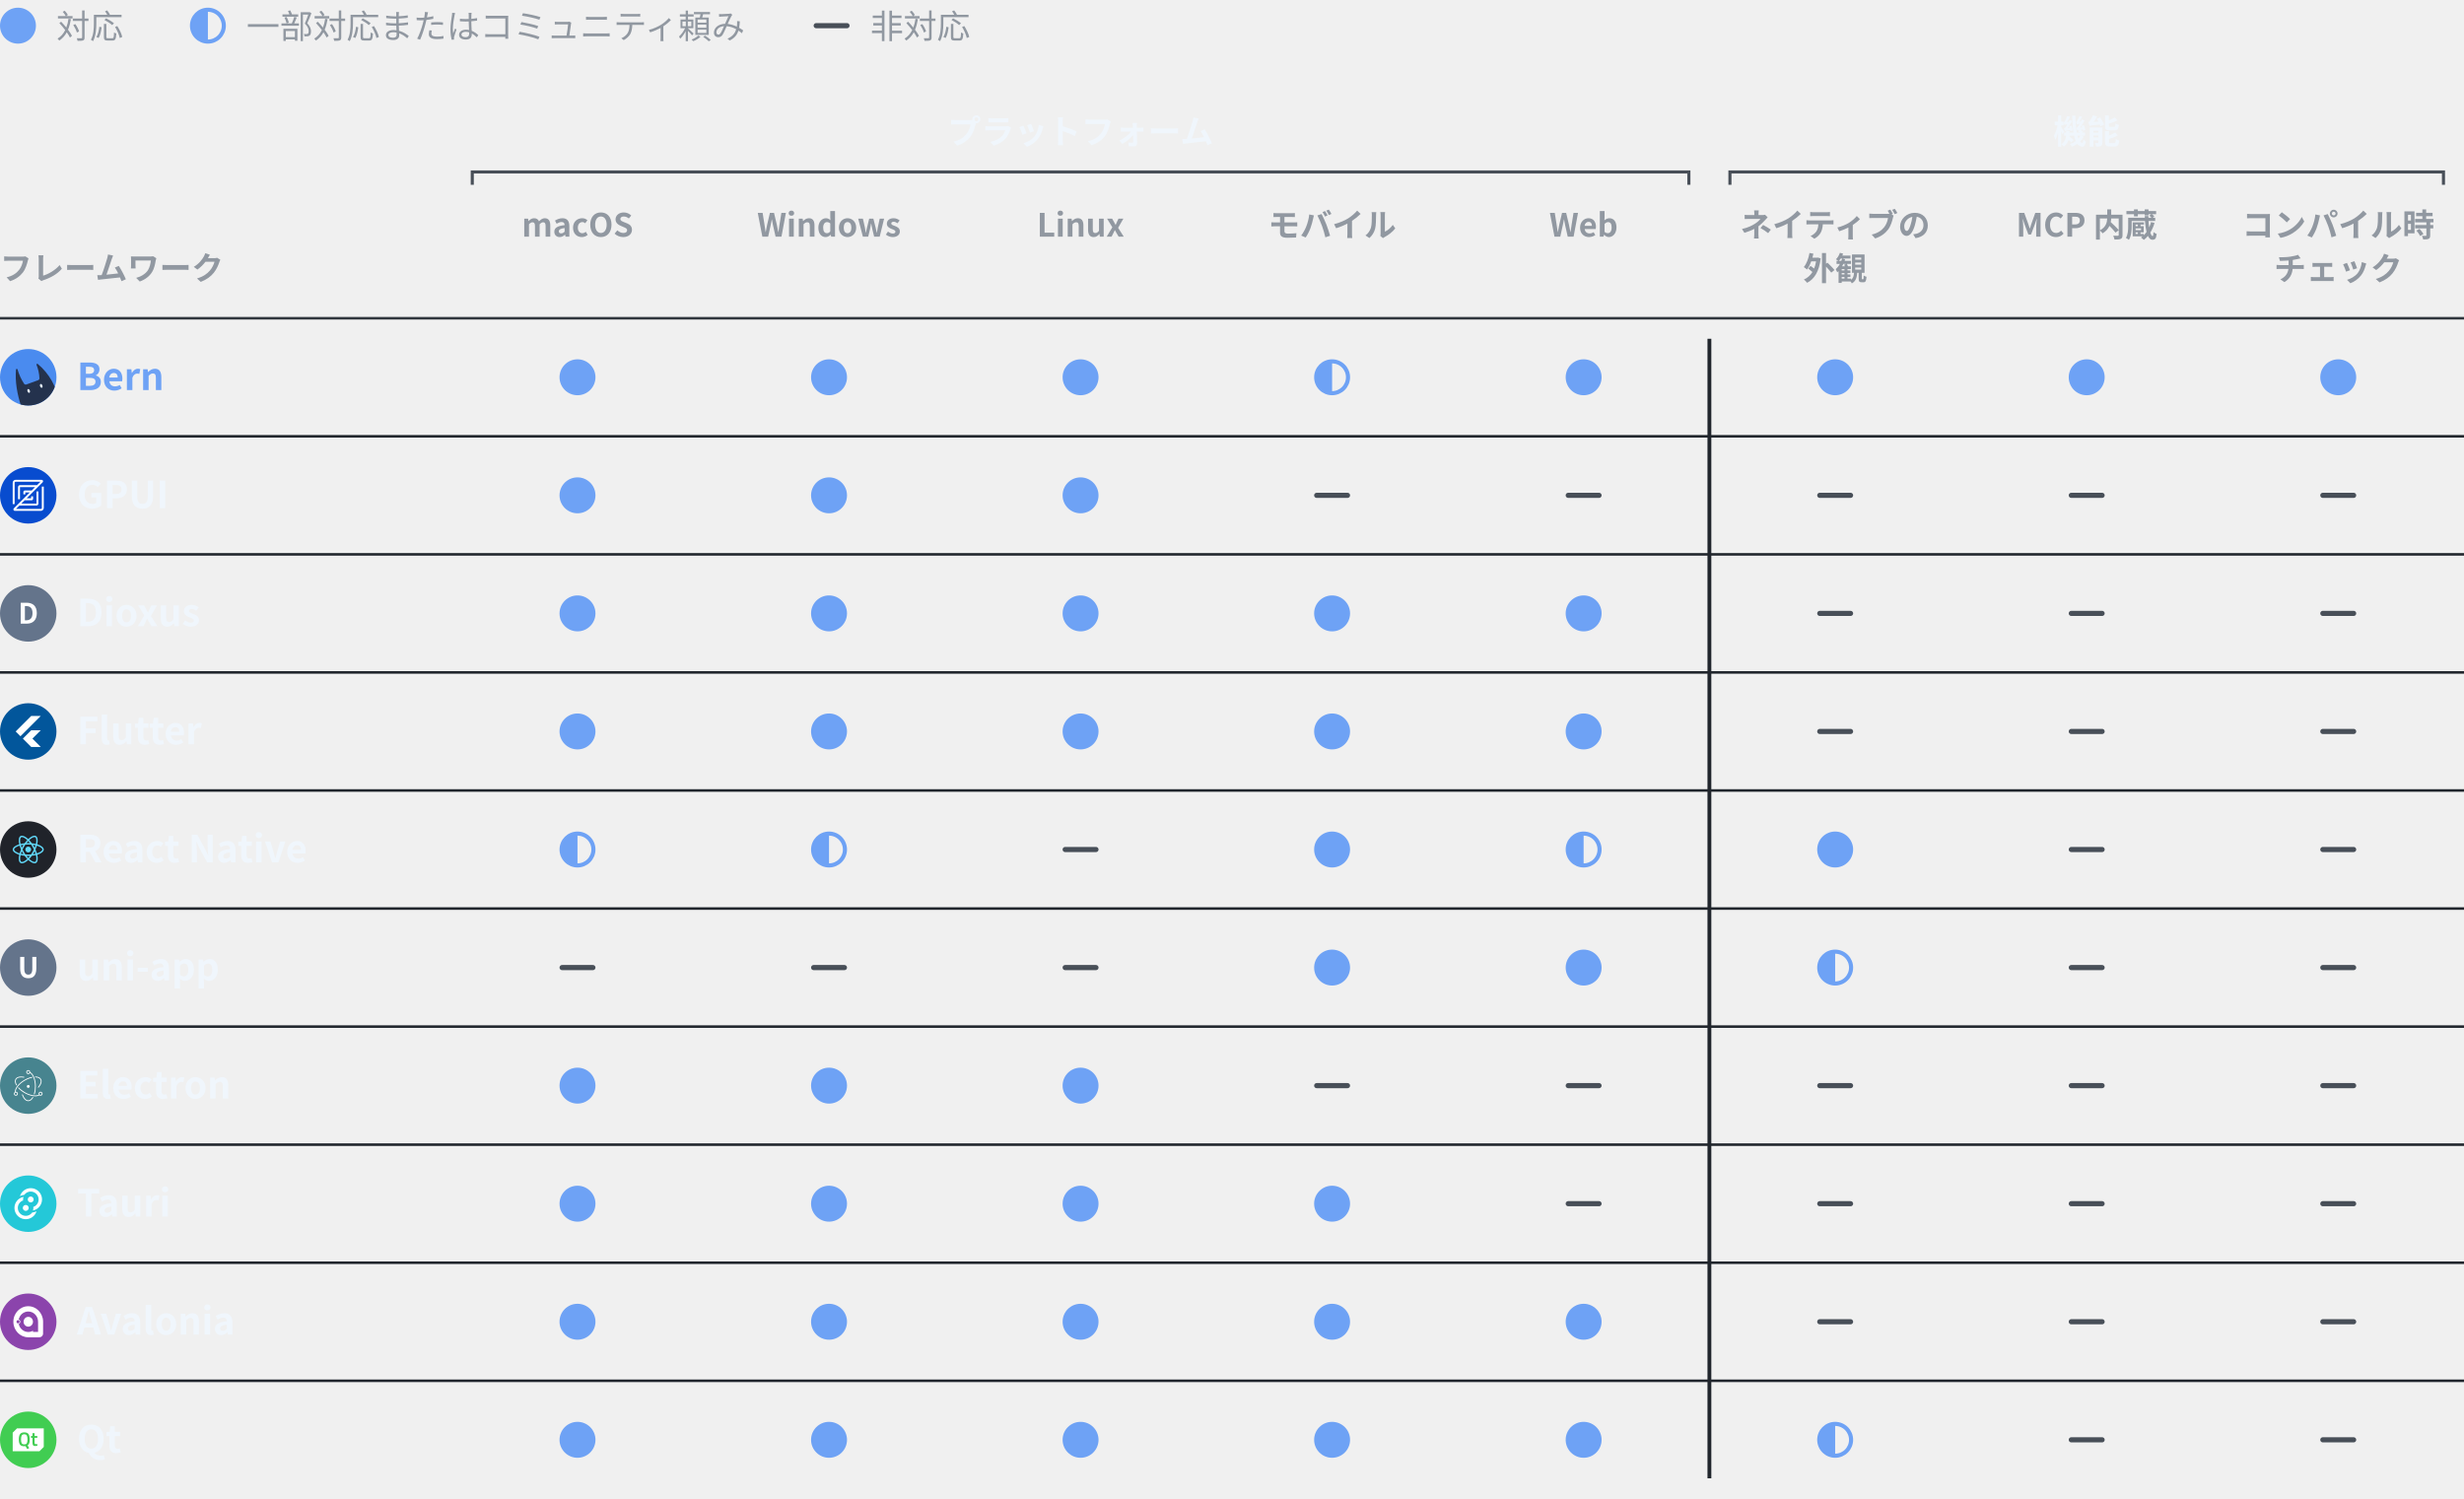
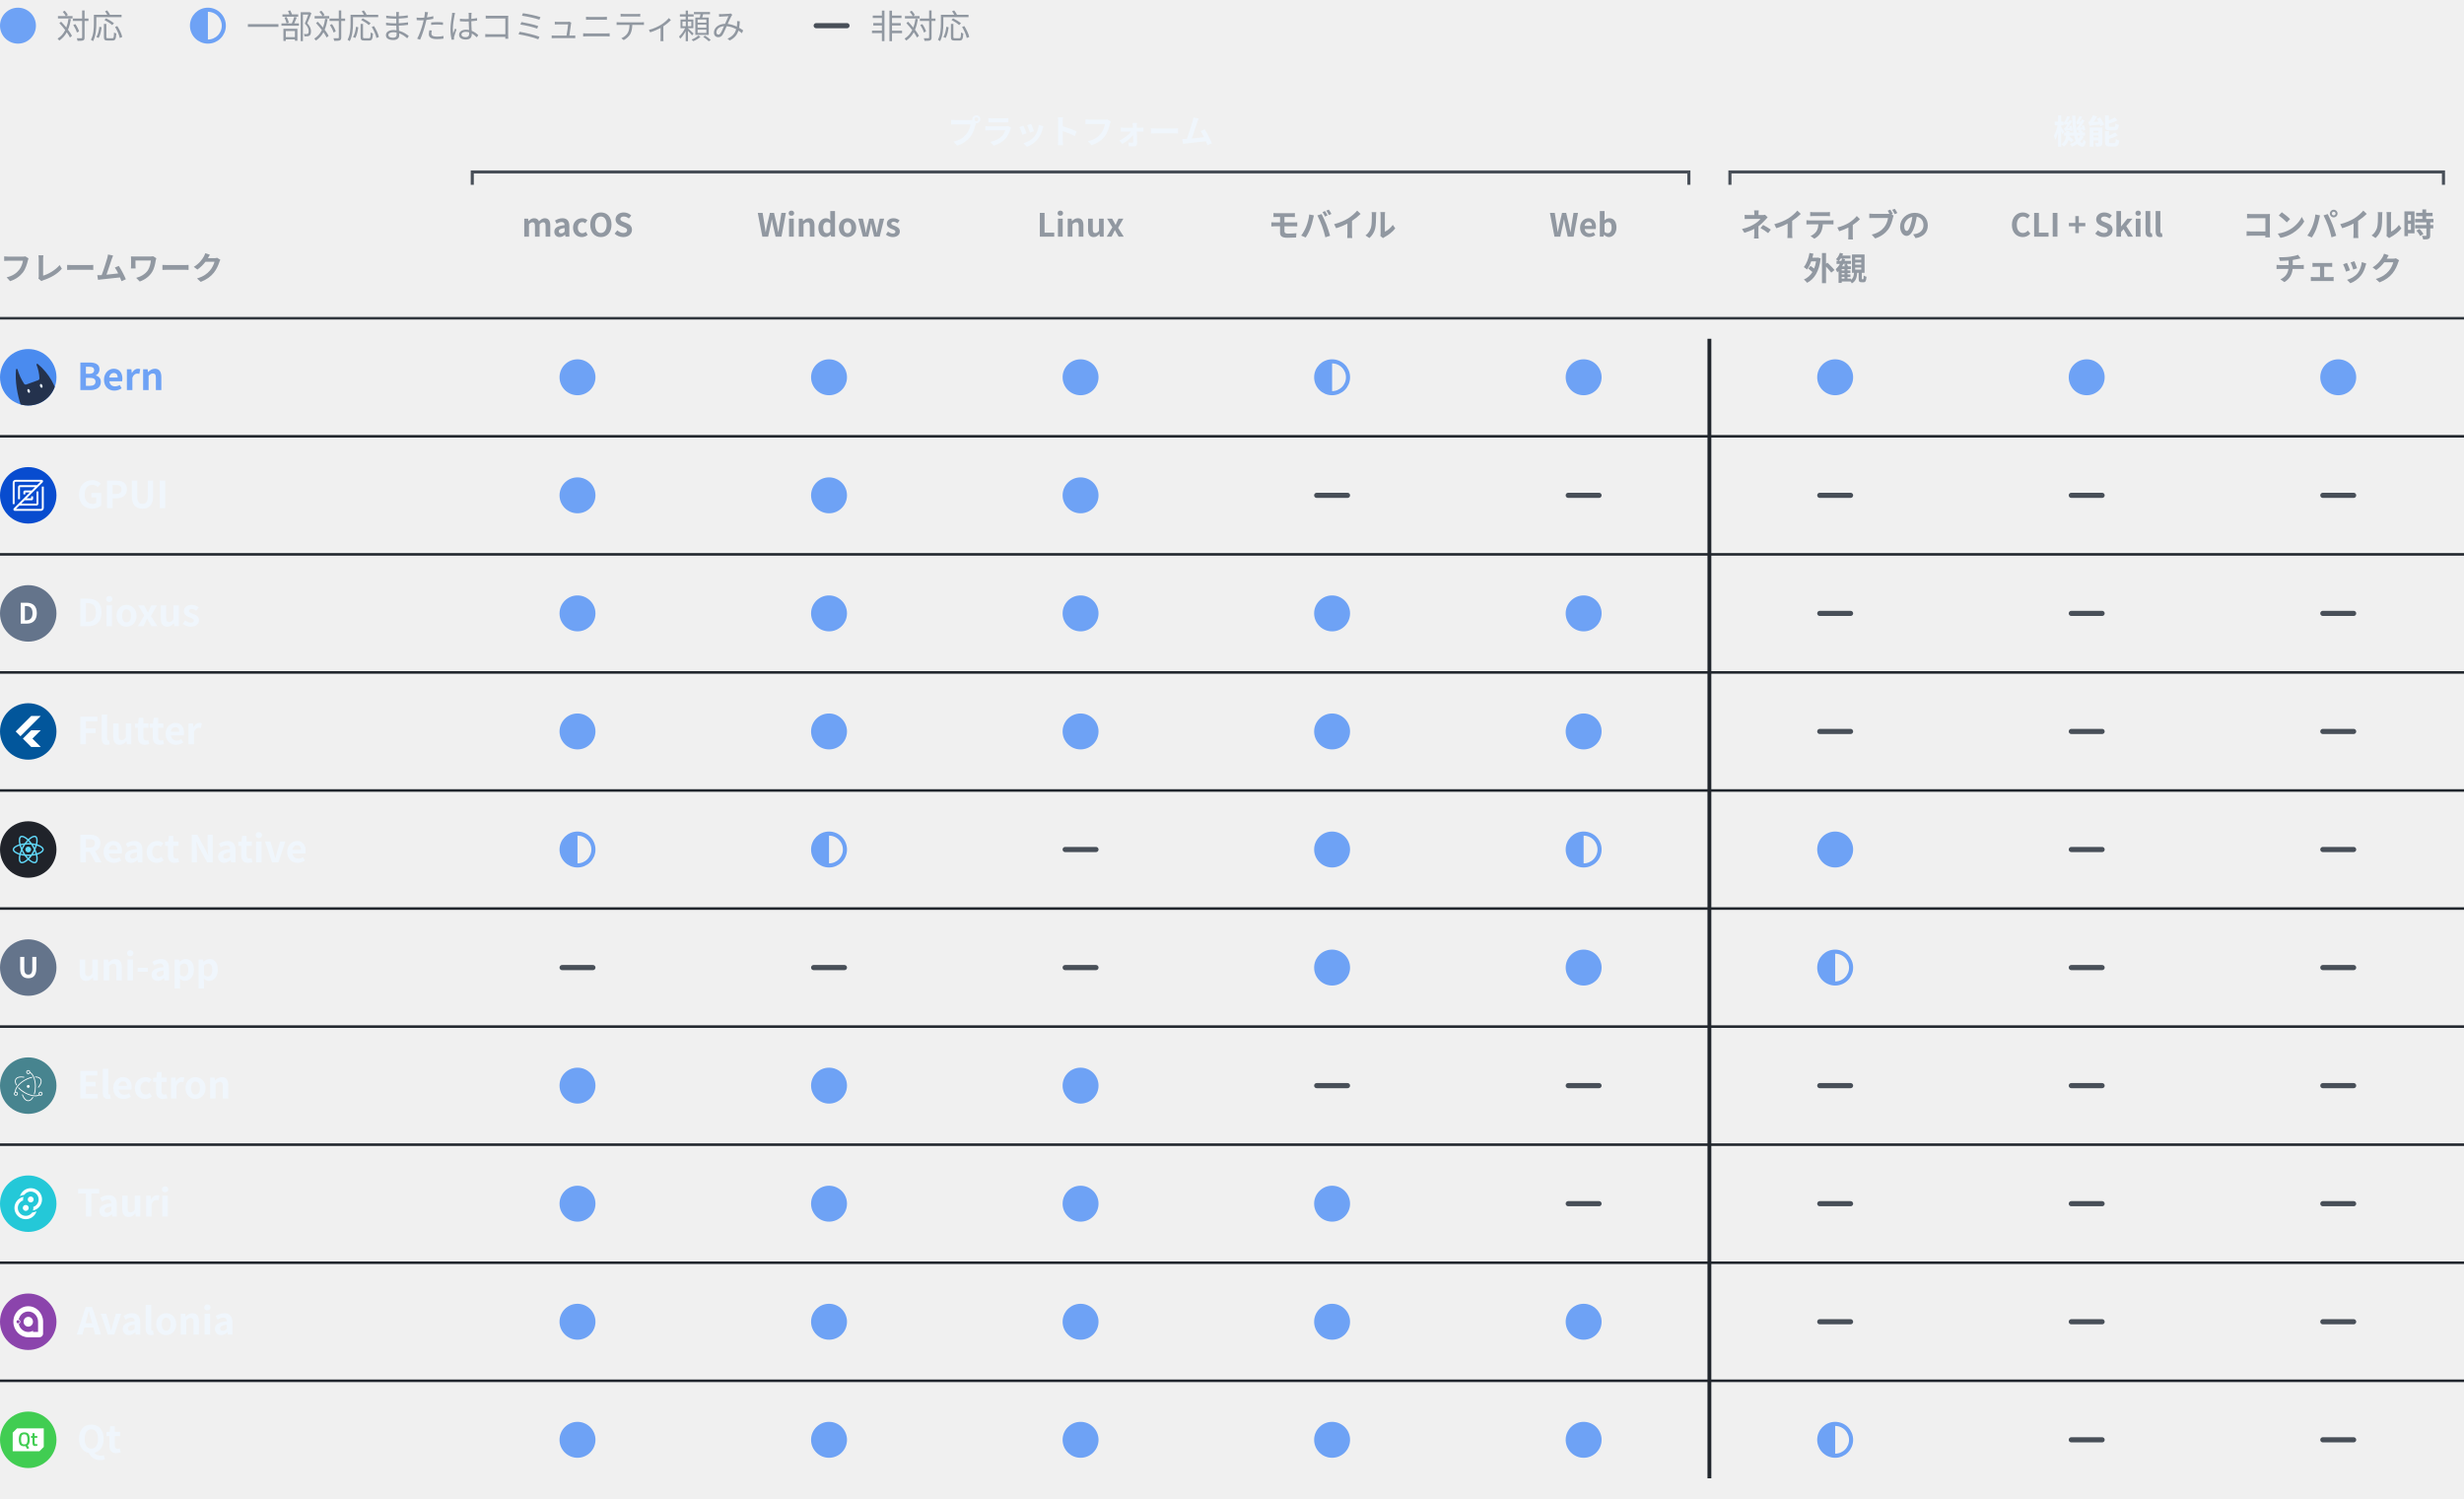
<svg xmlns="http://www.w3.org/2000/svg" viewBox="0 0 960 584" width="960" height="584" font-family="-apple-system, BlinkMacSystemFont, 'Segoe UI', 'PingFang SC', 'Hiragino Sans GB', 'Microsoft YaHei', 'Noto Sans CJK SC', 'Helvetica Neue', Arial, sans-serif">
  <defs>
    <symbol id="bern-logo" viewBox="0 0 1024 1024">
      <defs>
        <clipPath id="bern-symbol-disc">
          <circle cx="512" cy="512" r="512" />
        </clipPath>
      </defs>
      <g clip-path="url(#bern-symbol-disc)">
        <rect width="1024" height="1024" fill="#4A8BEF" />
        <path fill="#24324D" d="M 290.4 372.1 C 270.7 579.3 309.8 827.6 392.0 1060.0 L 1100 1100 L 1060.0 880.0 C 1013.0 692.2 904.4 451.5 684.3 270.5 A 14 14 0 0 0 662.4 286.5 C 693.7 364.2 711.6 444.8 715.3 529.4 A 36 36 0 0 1 691.6 564.9 C 620.6 590.7 549.5 616.5 478.5 642.4 A 36 36 0 0 1 436.0 628.1 C 383.8 547.6 344.6 461.1 317.8 369.5 A 14 14 0 0 0 290.4 372.1 Z" />
        <ellipse rx="22" ry="36" fill="#E8F4FF" transform="translate(520 760) rotate(-20)" />
        <ellipse rx="22" ry="36" fill="#E8F4FF" transform="translate(748 668) rotate(-20)" />
      </g>
    </symbol>
  </defs>
  <circle cx="7.0" cy="10.0" r="7" fill="#6EA2F5" />
  <text x="22" y="15" font-size="13" fill="#9198A1">対応</text>
  <circle cx="81.0" cy="10.0" r="6.2" fill="none" stroke="#6EA2F5" stroke-width="1.6" />
  <path d="M81.0 3.8 A6.2 6.2 0 0 0 81.0 16.2 Z" fill="#6EA2F5" />
  <text x="96.0" y="15" font-size="13" fill="#9198A1">一部対応またはコミュニティ頼み</text>
  <line x1="318.0" y1="10.0" x2="330.0" y2="10.0" stroke="#484F58" stroke-width="2" stroke-linecap="round" />
  <text x="339.0" y="15" font-size="13" fill="#9198A1">非対応</text>
  <text x="421.0" y="56.0" font-size="13" font-weight="700" fill="#F0F6FC" text-anchor="middle">プラットフォーム</text>
  <path d="M184.0 72 v-5 h474.0 v5" fill="none" stroke="#484F58" stroke-width="1.2" />
  <text x="813.0" y="56.0" font-size="13" font-weight="700" fill="#F0F6FC" text-anchor="middle">機能</text>
  <path d="M674.0 72 v-5 h278.0 v5" fill="none" stroke="#484F58" stroke-width="1.2" />
  <text x="225.0" y="92.2" font-size="12.5" fill="#9198A1" font-weight="600" text-anchor="middle">macOS</text>
  <text x="323.0" y="92.2" font-size="12.5" fill="#9198A1" font-weight="600" text-anchor="middle">Windows</text>
  <text x="421.0" y="92.2" font-size="12.5" fill="#9198A1" font-weight="600" text-anchor="middle">Linux</text>
  <text x="519.0" y="92.2" font-size="12.5" fill="#9198A1" font-weight="600" text-anchor="middle">モバイル</text>
  <text x="617.0" y="92.2" font-size="12.5" fill="#9198A1" font-weight="600" text-anchor="middle">Web</text>
  <text x="715.0" y="92.2" font-size="12.5" fill="#9198A1" font-weight="600" text-anchor="middle">ネイティブの</text>
  <text x="715.0" y="109.2" font-size="12.5" fill="#9198A1" font-weight="600" text-anchor="middle">外観</text>
-   <text x="813.0" y="92.2" font-size="12.5" fill="#9198A1" font-weight="600" text-anchor="middle">MCP 内蔵</text>
+   <text x="813.0" y="92.2" font-size="12.5" fill="#9198A1" font-weight="600" text-anchor="middle">CLI + Skill</text>
  <text x="911.0" y="92.2" font-size="12.5" fill="#9198A1" font-weight="600" text-anchor="middle">コンパイル時</text>
  <text x="911.0" y="109.2" font-size="12.5" fill="#9198A1" font-weight="600" text-anchor="middle">チェック</text>
  <text x="0.0" y="109.0" font-size="12.5" font-weight="700" fill="#9198A1">フレームワーク</text>
  <line x1="0" y1="124.0" x2="960" y2="124.0" stroke="#30363D" />
  <use href="#bern-logo" x="0.0" y="136.0" width="22.0" height="22.0" />
  <text x="30" y="152" font-size="14.5" font-weight="700" fill="#6EA2F5">Bern</text>
  <circle cx="225.0" cy="147.0" r="7" fill="#6EA2F5" />
  <circle cx="323.0" cy="147.0" r="7" fill="#6EA2F5" />
  <circle cx="421.0" cy="147.0" r="7" fill="#6EA2F5" />
  <circle cx="519.0" cy="147.0" r="6.2" fill="none" stroke="#6EA2F5" stroke-width="1.6" />
  <path d="M519.0 140.8 A6.2 6.2 0 0 0 519.0 153.2 Z" fill="#6EA2F5" />
  <circle cx="617.0" cy="147.0" r="7" fill="#6EA2F5" />
  <circle cx="715.0" cy="147.0" r="7" fill="#6EA2F5" />
  <circle cx="813.0" cy="147.0" r="7" fill="#6EA2F5" />
  <circle cx="911.0" cy="147.0" r="7" fill="#6EA2F5" />
  <line x1="0" y1="170.0" x2="960" y2="170.0" stroke="#21262D" />
  <circle cx="11.0" cy="193.0" r="11.0" fill="#084CCF" />
  <path d="M2.25 1.5a.75.75 0 0 0-.75.75v16.5H0V2.25A2.25 2.25 0 0 1 2.25 0h20.095c1.002 0 1.504 1.212.795 1.92L10.764 14.298h3.486V12.75h1.5v1.922a1.125 1.125 0 0 1-1.125 1.125H9.264l-2.578 2.578h11.689V9h1.5v9.375a1.5 1.5 0 0 1-1.5 1.5H5.185L2.562 22.5H21.75a.75.75 0 0 0 .75-.75V5.25H24v16.5A2.25 2.25 0 0 1 21.75 24H1.655C.653 24 .151 22.788.86 22.08L13.19 9.75H9.75v1.5h-1.5V9.375A1.125 1.125 0 0 1 9.375 8.25h5.314l2.625-2.625H5.625V15h-1.5V5.625a1.5 1.5 0 0 1 1.5-1.5h13.19L21.438 1.5z" fill="#FFFFFF" transform="translate(4.95 186.95) scale(0.5042)" />
  <text x="30" y="198" font-size="14.5" font-weight="700" fill="#F0F6FC">GPUI</text>
  <circle cx="225.0" cy="193.0" r="7" fill="#6EA2F5" />
  <circle cx="323.0" cy="193.0" r="7" fill="#6EA2F5" />
  <circle cx="421.0" cy="193.0" r="7" fill="#6EA2F5" />
  <line x1="513.0" y1="193.0" x2="525.0" y2="193.0" stroke="#484F58" stroke-width="2" stroke-linecap="round" />
  <line x1="611.0" y1="193.0" x2="623.0" y2="193.0" stroke="#484F58" stroke-width="2" stroke-linecap="round" />
  <line x1="709.0" y1="193.0" x2="721.0" y2="193.0" stroke="#484F58" stroke-width="2" stroke-linecap="round" />
  <line x1="807.0" y1="193.0" x2="819.0" y2="193.0" stroke="#484F58" stroke-width="2" stroke-linecap="round" />
  <line x1="905.0" y1="193.0" x2="917.0" y2="193.0" stroke="#484F58" stroke-width="2" stroke-linecap="round" />
  <line x1="0" y1="216.0" x2="960" y2="216.0" stroke="#21262D" />
  <circle cx="11.0" cy="239.0" r="11.0" fill="#64748B" />
  <text x="11.0" y="243.0" text-anchor="middle" font-size="11.0" font-weight="700" fill="#FFFFFF">D</text>
  <text x="30" y="244" font-size="14.5" font-weight="700" fill="#F0F6FC">Dioxus</text>
  <circle cx="225.0" cy="239.0" r="7" fill="#6EA2F5" />
  <circle cx="323.0" cy="239.0" r="7" fill="#6EA2F5" />
  <circle cx="421.0" cy="239.0" r="7" fill="#6EA2F5" />
  <circle cx="519.0" cy="239.0" r="7" fill="#6EA2F5" />
  <circle cx="617.0" cy="239.0" r="7" fill="#6EA2F5" />
  <line x1="709.0" y1="239.0" x2="721.0" y2="239.0" stroke="#484F58" stroke-width="2" stroke-linecap="round" />
  <line x1="807.0" y1="239.0" x2="819.0" y2="239.0" stroke="#484F58" stroke-width="2" stroke-linecap="round" />
  <line x1="905.0" y1="239.0" x2="917.0" y2="239.0" stroke="#484F58" stroke-width="2" stroke-linecap="round" />
  <line x1="0" y1="262.0" x2="960" y2="262.0" stroke="#21262D" />
  <circle cx="11.0" cy="285.0" r="11.0" fill="#02569B" />
  <path d="M14.314 0L2.3 12 6 15.7 21.684.013h-7.357zm.014 11.072L7.857 17.53l6.47 6.47H21.7l-6.46-6.468 6.46-6.46h-7.37z" fill="#FFFFFF" transform="translate(4.95 278.95) scale(0.5042)" />
  <text x="30" y="290" font-size="14.5" font-weight="700" fill="#F0F6FC">Flutter</text>
  <circle cx="225.0" cy="285.0" r="7" fill="#6EA2F5" />
  <circle cx="323.0" cy="285.0" r="7" fill="#6EA2F5" />
  <circle cx="421.0" cy="285.0" r="7" fill="#6EA2F5" />
  <circle cx="519.0" cy="285.0" r="7" fill="#6EA2F5" />
  <circle cx="617.0" cy="285.0" r="7" fill="#6EA2F5" />
  <line x1="709.0" y1="285.0" x2="721.0" y2="285.0" stroke="#484F58" stroke-width="2" stroke-linecap="round" />
  <line x1="807.0" y1="285.0" x2="819.0" y2="285.0" stroke="#484F58" stroke-width="2" stroke-linecap="round" />
  <line x1="905.0" y1="285.0" x2="917.0" y2="285.0" stroke="#484F58" stroke-width="2" stroke-linecap="round" />
  <line x1="0" y1="308.0" x2="960" y2="308.0" stroke="#21262D" />
  <circle cx="11.0" cy="331.0" r="11.0" fill="#20232A" />
  <path d="M14.23 12.004a2.236 2.236 0 0 1-2.235 2.236 2.236 2.236 0 0 1-2.236-2.236 2.236 2.236 0 0 1 2.235-2.236 2.236 2.236 0 0 1 2.236 2.236zm2.648-10.69c-1.346 0-3.107.96-4.888 2.622-1.78-1.653-3.542-2.602-4.887-2.602-.41 0-.783.093-1.106.278-1.375.793-1.683 3.264-.973 6.365C1.98 8.917 0 10.42 0 12.004c0 1.59 1.99 3.097 5.043 4.03-.704 3.113-.39 5.588.988 6.38.32.187.69.275 1.102.275 1.345 0 3.107-.96 4.888-2.624 1.78 1.654 3.542 2.603 4.887 2.603.41 0 .783-.09 1.106-.275 1.374-.792 1.683-3.263.973-6.365C22.02 15.096 24 13.59 24 12.004c0-1.59-1.99-3.097-5.043-4.032.704-3.11.39-5.587-.988-6.38-.318-.184-.688-.277-1.092-.278zm-.005 1.09v.006c.225 0 .406.044.558.127.666.382.955 1.835.73 3.704-.054.46-.142.945-.25 1.44-.96-.236-2.006-.417-3.107-.534-.66-.905-1.345-1.727-2.035-2.447 1.592-1.48 3.087-2.292 4.105-2.295zm-9.77.02c1.012 0 2.514.808 4.11 2.28-.686.72-1.37 1.537-2.02 2.442-1.107.117-2.154.298-3.113.538-.112-.49-.195-.964-.254-1.42-.23-1.868.054-3.32.714-3.707.19-.09.4-.127.563-.132zm4.882 3.05c.455.468.91.992 1.36 1.564-.44-.02-.89-.034-1.345-.034-.46 0-.915.01-1.36.034.44-.572.895-1.096 1.345-1.565zM12 8.1c.74 0 1.477.034 2.202.093.406.582.802 1.203 1.183 1.86.372.64.71 1.29 1.018 1.946-.308.655-.646 1.31-1.013 1.95-.38.66-.773 1.288-1.18 1.87-.728.063-1.466.098-2.21.098-.74 0-1.477-.035-2.202-.093-.406-.582-.802-1.204-1.183-1.86-.372-.64-.71-1.29-1.018-1.946.303-.657.646-1.313 1.013-1.954.38-.66.773-1.286 1.18-1.868.728-.064 1.466-.098 2.21-.098zm-3.635.254c-.24.377-.48.763-.704 1.16-.225.39-.435.782-.635 1.174-.265-.656-.49-1.31-.676-1.947.64-.15 1.315-.283 2.015-.386zm7.26 0c.695.103 1.365.23 2.006.387-.18.632-.405 1.282-.66 1.933-.2-.39-.41-.783-.64-1.174-.225-.392-.465-.774-.705-1.146zm3.063.675c.484.15.944.317 1.375.498 1.732.74 2.852 1.708 2.852 2.476-.005.768-1.125 1.74-2.857 2.475-.42.18-.88.342-1.355.493-.28-.958-.646-1.956-1.1-2.98.45-1.017.81-2.01 1.085-2.964zm-13.395.004c.278.96.645 1.957 1.1 2.98-.45 1.017-.812 2.01-1.086 2.964-.484-.15-.944-.318-1.37-.5-1.732-.737-2.852-1.706-2.852-2.474 0-.768 1.12-1.742 2.852-2.476.42-.18.88-.342 1.356-.494zm11.678 4.28c.265.657.49 1.312.676 1.948-.64.157-1.316.29-2.016.39.24-.375.48-.762.705-1.158.225-.39.435-.788.636-1.18zm-9.945.02c.2.392.41.783.64 1.175.23.39.465.772.705 1.143-.695-.102-1.365-.23-2.006-.386.18-.63.406-1.282.66-1.933zM17.92 16.32c.112.493.2.968.254 1.423.23 1.868-.054 3.32-.714 3.708-.147.09-.338.128-.563.128-1.012 0-2.514-.807-4.11-2.28.686-.72 1.37-1.536 2.02-2.44 1.107-.118 2.154-.3 3.113-.54zm-11.83.01c.96.234 2.006.415 3.107.532.66.905 1.345 1.727 2.035 2.446-1.595 1.483-3.092 2.295-4.11 2.295-.22-.005-.406-.05-.553-.132-.666-.38-.955-1.834-.73-3.703.054-.46.142-.944.25-1.438zm4.56.64c.44.02.89.034 1.345.034.46 0 .915-.01 1.36-.034-.44.572-.895 1.095-1.345 1.565-.455-.47-.91-.993-1.36-1.565z" fill="#61DAFB" transform="translate(4.95 324.95) scale(0.5042)" />
  <text x="30" y="336" font-size="14.5" font-weight="700" fill="#F0F6FC">React Native</text>
  <circle cx="225.0" cy="331.0" r="6.2" fill="none" stroke="#6EA2F5" stroke-width="1.6" />
  <path d="M225.0 324.8 A6.2 6.2 0 0 0 225.0 337.2 Z" fill="#6EA2F5" />
  <circle cx="323.0" cy="331.0" r="6.2" fill="none" stroke="#6EA2F5" stroke-width="1.6" />
  <path d="M323.0 324.8 A6.2 6.2 0 0 0 323.0 337.2 Z" fill="#6EA2F5" />
  <line x1="415.0" y1="331.0" x2="427.0" y2="331.0" stroke="#484F58" stroke-width="2" stroke-linecap="round" />
  <circle cx="519.0" cy="331.0" r="7" fill="#6EA2F5" />
  <circle cx="617.0" cy="331.0" r="6.2" fill="none" stroke="#6EA2F5" stroke-width="1.6" />
  <path d="M617.0 324.8 A6.2 6.2 0 0 0 617.0 337.2 Z" fill="#6EA2F5" />
  <circle cx="715.0" cy="331.0" r="7" fill="#6EA2F5" />
  <line x1="807.0" y1="331.0" x2="819.0" y2="331.0" stroke="#484F58" stroke-width="2" stroke-linecap="round" />
  <line x1="905.0" y1="331.0" x2="917.0" y2="331.0" stroke="#484F58" stroke-width="2" stroke-linecap="round" />
  <line x1="0" y1="354.0" x2="960" y2="354.0" stroke="#21262D" />
  <circle cx="11.0" cy="377.0" r="11.0" fill="#64748B" />
  <text x="11.0" y="381.0" text-anchor="middle" font-size="11.0" font-weight="700" fill="#FFFFFF">U</text>
  <text x="30" y="382" font-size="14.5" font-weight="700" fill="#F0F6FC">uni-app</text>
  <line x1="219.0" y1="377.0" x2="231.0" y2="377.0" stroke="#484F58" stroke-width="2" stroke-linecap="round" />
  <line x1="317.0" y1="377.0" x2="329.0" y2="377.0" stroke="#484F58" stroke-width="2" stroke-linecap="round" />
  <line x1="415.0" y1="377.0" x2="427.0" y2="377.0" stroke="#484F58" stroke-width="2" stroke-linecap="round" />
  <circle cx="519.0" cy="377.0" r="7" fill="#6EA2F5" />
  <circle cx="617.0" cy="377.0" r="7" fill="#6EA2F5" />
  <circle cx="715.0" cy="377.0" r="6.2" fill="none" stroke="#6EA2F5" stroke-width="1.6" />
  <path d="M715.0 370.8 A6.2 6.2 0 0 0 715.0 383.2 Z" fill="#6EA2F5" />
  <line x1="807.0" y1="377.0" x2="819.0" y2="377.0" stroke="#484F58" stroke-width="2" stroke-linecap="round" />
  <line x1="905.0" y1="377.0" x2="917.0" y2="377.0" stroke="#484F58" stroke-width="2" stroke-linecap="round" />
  <line x1="0" y1="400.0" x2="960" y2="400.0" stroke="#21262D" />
  <circle cx="11.0" cy="423.0" r="11.0" fill="#47848F" />
  <path d="M12.011 0c-.85 0-1.539.689-1.539 1.539 0 .85.689 1.539 1.539 1.539.595 0 1.11-.338 1.366-.832 2.221 1.268 3.847 5.473 3.847 10.362 0 2.071-.289 4.056-.825 5.769a.322.322 0 0 0 .211.403.322.322 0 0 0 .403-.211c.556-1.776.854-3.825.854-5.96 0-5.193-1.772-9.686-4.321-11.003.001-.022.004-.044.004-.067 0-.85-.689-1.539-1.539-1.539zm0 .643a.896.896 0 1 1 0 1.792.896.896 0 1 1 0-1.792zm-5.486 4.305c-2.067.007-3.647.665-4.388 1.948-.738 1.277-.527 2.971.511 4.781a.322.322 0 0 0 .558-.32C2.271 9.727 2.089 8.266 2.694 7.218c.821-1.422 3.033-1.955 5.932-1.427a.322.322 0 0 0 .115-.633c-.784-.143-1.527-.212-2.216-.21zm11.052.018a.322.322 0 0 0-.008.643c1.834.024 3.156.596 3.75 1.626.819 1.419.18 3.595-1.718 5.837a.322.322 0 0 0 .038.454.322.322 0 0 0 .453-.038c2.054-2.426 2.771-4.866 1.784-6.574-.726-1.257-2.26-1.921-4.299-1.947zm-2.698.292a.323.323 0 0 0-.065.007c-1.857.398-3.833 1.175-5.731 2.271-4.57 2.638-7.592 6.495-7.36 9.372-.473.263-.793.766-.793 1.345 0 .85.689 1.539 1.539 1.539.85 0 1.539-.689 1.539-1.539 0-.85-.689-1.539-1.539-1.539-.038 0-.075.003-.113.006-.1-2.56 2.743-6.141 7.048-8.627 1.841-1.063 3.755-1.816 5.545-2.2a.322.322 0 0 0-.07-.636zm-2.879 6.236a1.119 1.119 0 0 0-.224.025c-.601.13-.983.723-.853 1.324.13.601.723.983 1.324.853.601-.13.983-.723.853-1.324-.114-.526-.582-.884-1.099-.879zM4.532 13.341a.321.321 0 0 0-.232.084.321.321 0 0 0-.021.454c1.268 1.394 2.916 2.701 4.795 3.786 4.415 2.549 9.106 3.285 11.561 1.839a1.53 1.53 0 0 0 .897.29c.85 0 1.539-.689 1.539-1.539 0-.85-.689-1.539-1.539-1.539-.85 0-1.539.689-1.539 1.539 0 .276.074.534.201.758-2.245 1.214-6.631.5-10.798-1.905-1.823-1.052-3.418-2.318-4.64-3.661a.321.321 0 0 0-.223-.105zm-2.063 4.017a.896.896 0 1 1 0 1.792.896.896 0 1 1 0-1.792zm19.062 0a.896.896 0 1 1 0 1.792.891.891 0 0 1-.586-.219c-.003-.004-.004-.008-.007-.012a.32.32 0 0 0-.096-.091.896.896 0 0 1 .689-1.469zm-14.005 1.368a.322.322 0 0 0-.321.43C8.279 22.154 10.036 24 12.011 24c1.441 0 2.773-.982 3.813-2.711a.322.322 0 0 0-.11-.441.322.322 0 0 0-.442.11c-.934 1.554-2.081 2.399-3.261 2.399-1.641 0-3.208-1.647-4.2-4.418a.322.322 0 0 0-.285-.213z" fill="#FFFFFF" transform="translate(4.95 416.95) scale(0.5042)" />
  <text x="30" y="428" font-size="14.5" font-weight="700" fill="#F0F6FC">Electron</text>
  <circle cx="225.0" cy="423.0" r="7" fill="#6EA2F5" />
  <circle cx="323.0" cy="423.0" r="7" fill="#6EA2F5" />
  <circle cx="421.0" cy="423.0" r="7" fill="#6EA2F5" />
  <line x1="513.0" y1="423.0" x2="525.0" y2="423.0" stroke="#484F58" stroke-width="2" stroke-linecap="round" />
  <line x1="611.0" y1="423.0" x2="623.0" y2="423.0" stroke="#484F58" stroke-width="2" stroke-linecap="round" />
  <line x1="709.0" y1="423.0" x2="721.0" y2="423.0" stroke="#484F58" stroke-width="2" stroke-linecap="round" />
  <line x1="807.0" y1="423.0" x2="819.0" y2="423.0" stroke="#484F58" stroke-width="2" stroke-linecap="round" />
  <line x1="905.0" y1="423.0" x2="917.0" y2="423.0" stroke="#484F58" stroke-width="2" stroke-linecap="round" />
  <line x1="0" y1="446.0" x2="960" y2="446.0" stroke="#21262D" />
  <circle cx="11.0" cy="469.0" r="11.0" fill="#24C8D8" />
  <path d="M13.912 0a8.72 8.72 0 0 0-8.308 6.139c1.05-.515 2.18-.845 3.342-.976 2.415-3.363 7.4-3.412 9.88-.097 2.48 3.315 1.025 8.084-2.883 9.45a6.131 6.131 0 0 1-.3 2.762 8.72 8.72 0 0 0 3.01-1.225A8.72 8.72 0 0 0 13.913 0zm.082 6.451a2.284 2.284 0 1 0-.15 4.566 2.284 2.284 0 0 0 .15-4.566zm-5.629.27a8.72 8.72 0 0 0-3.031 1.235 8.72 8.72 0 1 0 13.06 9.913 10.173 10.174 0 0 1-3.343.965 6.125 6.125 0 1 1-7.028-9.343 6.114 6.115 0 0 1 .342-2.772zm1.713 6.27a2.284 2.284 0 0 0-2.284 2.283 2.284 2.284 0 0 0 2.284 2.284 2.284 2.284 0 0 0 2.284-2.284 2.284 2.284 0 0 0-2.284-2.284z" fill="#FFFFFF" transform="translate(4.95 462.95) scale(0.5042)" />
  <text x="30" y="474" font-size="14.5" font-weight="700" fill="#F0F6FC">Tauri</text>
  <circle cx="225.0" cy="469.0" r="7" fill="#6EA2F5" />
  <circle cx="323.0" cy="469.0" r="7" fill="#6EA2F5" />
  <circle cx="421.0" cy="469.0" r="7" fill="#6EA2F5" />
  <circle cx="519.0" cy="469.0" r="7" fill="#6EA2F5" />
  <line x1="611.0" y1="469.0" x2="623.0" y2="469.0" stroke="#484F58" stroke-width="2" stroke-linecap="round" />
  <line x1="709.0" y1="469.0" x2="721.0" y2="469.0" stroke="#484F58" stroke-width="2" stroke-linecap="round" />
  <line x1="807.0" y1="469.0" x2="819.0" y2="469.0" stroke="#484F58" stroke-width="2" stroke-linecap="round" />
  <line x1="905.0" y1="469.0" x2="917.0" y2="469.0" stroke="#484F58" stroke-width="2" stroke-linecap="round" />
  <line x1="0" y1="492.0" x2="960" y2="492.0" stroke="#21262D" />
  <circle cx="11.0" cy="515.0" r="11.0" fill="#8B44AC" />
  <path d="M12.034 8.208c-2.003 0-3.627 1.696-3.627 3.789s1.624 3.789 3.627 3.789 3.627-1.697 3.627-3.79-1.624-3.788-3.627-3.788m-7.392 2.067c.72.211 1.248.902 1.248 1.722s-.528 1.51-1.248 1.721c.752 3.54 3.776 6.188 7.392 6.188 1.316 0 2.554-.35 3.632-.967v.914h3.94v-7.528a5 5 0 0 0 0-.224v-.104c0-4.369-3.39-7.91-7.572-7.91-3.616 0-6.64 2.648-7.392 6.188m-.5 2.982c.67 0 1.212-.567 1.212-1.266s-.542-1.265-1.212-1.265-1.211.566-1.211 1.265c0 .7.542 1.266 1.211 1.266M20.682 24H11.8C5.549 23.887.515 18.556.515 12c0-6.627 5.143-12 11.487-12 6.241 0 11.32 5.2 11.483 11.678l-.02 9.743C23.3 22.876 22.12 24 20.683 24" fill="#FFFFFF" transform="translate(4.95 508.95) scale(0.5042)" />
  <text x="30" y="520" font-size="14.5" font-weight="700" fill="#F0F6FC">Avalonia</text>
  <circle cx="225.0" cy="515.0" r="7" fill="#6EA2F5" />
  <circle cx="323.0" cy="515.0" r="7" fill="#6EA2F5" />
  <circle cx="421.0" cy="515.0" r="7" fill="#6EA2F5" />
  <circle cx="519.0" cy="515.0" r="7" fill="#6EA2F5" />
  <circle cx="617.0" cy="515.0" r="7" fill="#6EA2F5" />
  <line x1="709.0" y1="515.0" x2="721.0" y2="515.0" stroke="#484F58" stroke-width="2" stroke-linecap="round" />
  <line x1="807.0" y1="515.0" x2="819.0" y2="515.0" stroke="#484F58" stroke-width="2" stroke-linecap="round" />
  <line x1="905.0" y1="515.0" x2="917.0" y2="515.0" stroke="#484F58" stroke-width="2" stroke-linecap="round" />
  <line x1="0" y1="538.0" x2="960" y2="538.0" stroke="#21262D" />
  <circle cx="11.0" cy="561.0" r="11.0" fill="#41CD52" />
  <path d="M21.693 3.162H3.33L0 6.49v14.348h20.671L24 17.51V3.162zM12.785 18.4l-1.562.728-1.35-2.217c-.196.057-.499.09-.924.09-1.579 0-2.683-.425-3.305-1.276-.622-.85-.932-2.2-.932-4.033 0-1.84.319-3.206.949-4.098.63-.892 1.726-1.341 3.288-1.341 1.562 0 2.658.441 3.28 1.333.63.883.94 2.25.94 4.098 0 1.219-.13 2.2-.384 2.945-.261.752-.679 1.325-1.268 1.718zm4.736-1.587c-.858 0-1.447-.196-1.766-.59-.32-.392-.483-1.136-.483-2.232v-3.534H14.11V9.051h1.162V6.843h1.644V9.05h2.094v1.415h-2.094v3.346c0 .622.05 1.03.14 1.227.09.204.326.303.695.303l1.243-.05.073 1.326c-.67.13-1.186.196-1.546.196zm-8.58-9.08c-.95 0-1.604.311-1.963.94-.352.63-.532 1.629-.532 3.011 0 1.374.172 2.364.515 2.953.344.589 1.006.892 1.98.892.973 0 1.628-.295 1.971-.876.335-.58.507-1.57.507-2.953 0-1.39-.172-2.396-.523-3.026-.352-.63-1.006-.94-1.955-.94Z" fill="#FFFFFF" transform="translate(4.95 554.95) scale(0.5042)" />
  <text x="30" y="566" font-size="14.5" font-weight="700" fill="#F0F6FC">Qt</text>
  <circle cx="225.0" cy="561.0" r="7" fill="#6EA2F5" />
  <circle cx="323.0" cy="561.0" r="7" fill="#6EA2F5" />
  <circle cx="421.0" cy="561.0" r="7" fill="#6EA2F5" />
  <circle cx="519.0" cy="561.0" r="7" fill="#6EA2F5" />
  <circle cx="617.0" cy="561.0" r="7" fill="#6EA2F5" />
  <circle cx="715.0" cy="561.0" r="6.2" fill="none" stroke="#6EA2F5" stroke-width="1.6" />
  <path d="M715.0 554.8 A6.2 6.2 0 0 0 715.0 567.2 Z" fill="#6EA2F5" />
  <line x1="807.0" y1="561.0" x2="819.0" y2="561.0" stroke="#484F58" stroke-width="2" stroke-linecap="round" />
  <line x1="905.0" y1="561.0" x2="917.0" y2="561.0" stroke="#484F58" stroke-width="2" stroke-linecap="round" />
  <line x1="666.0" y1="132" x2="666.0" y2="576" stroke="#21262D" stroke-width="1.5" />
</svg>
